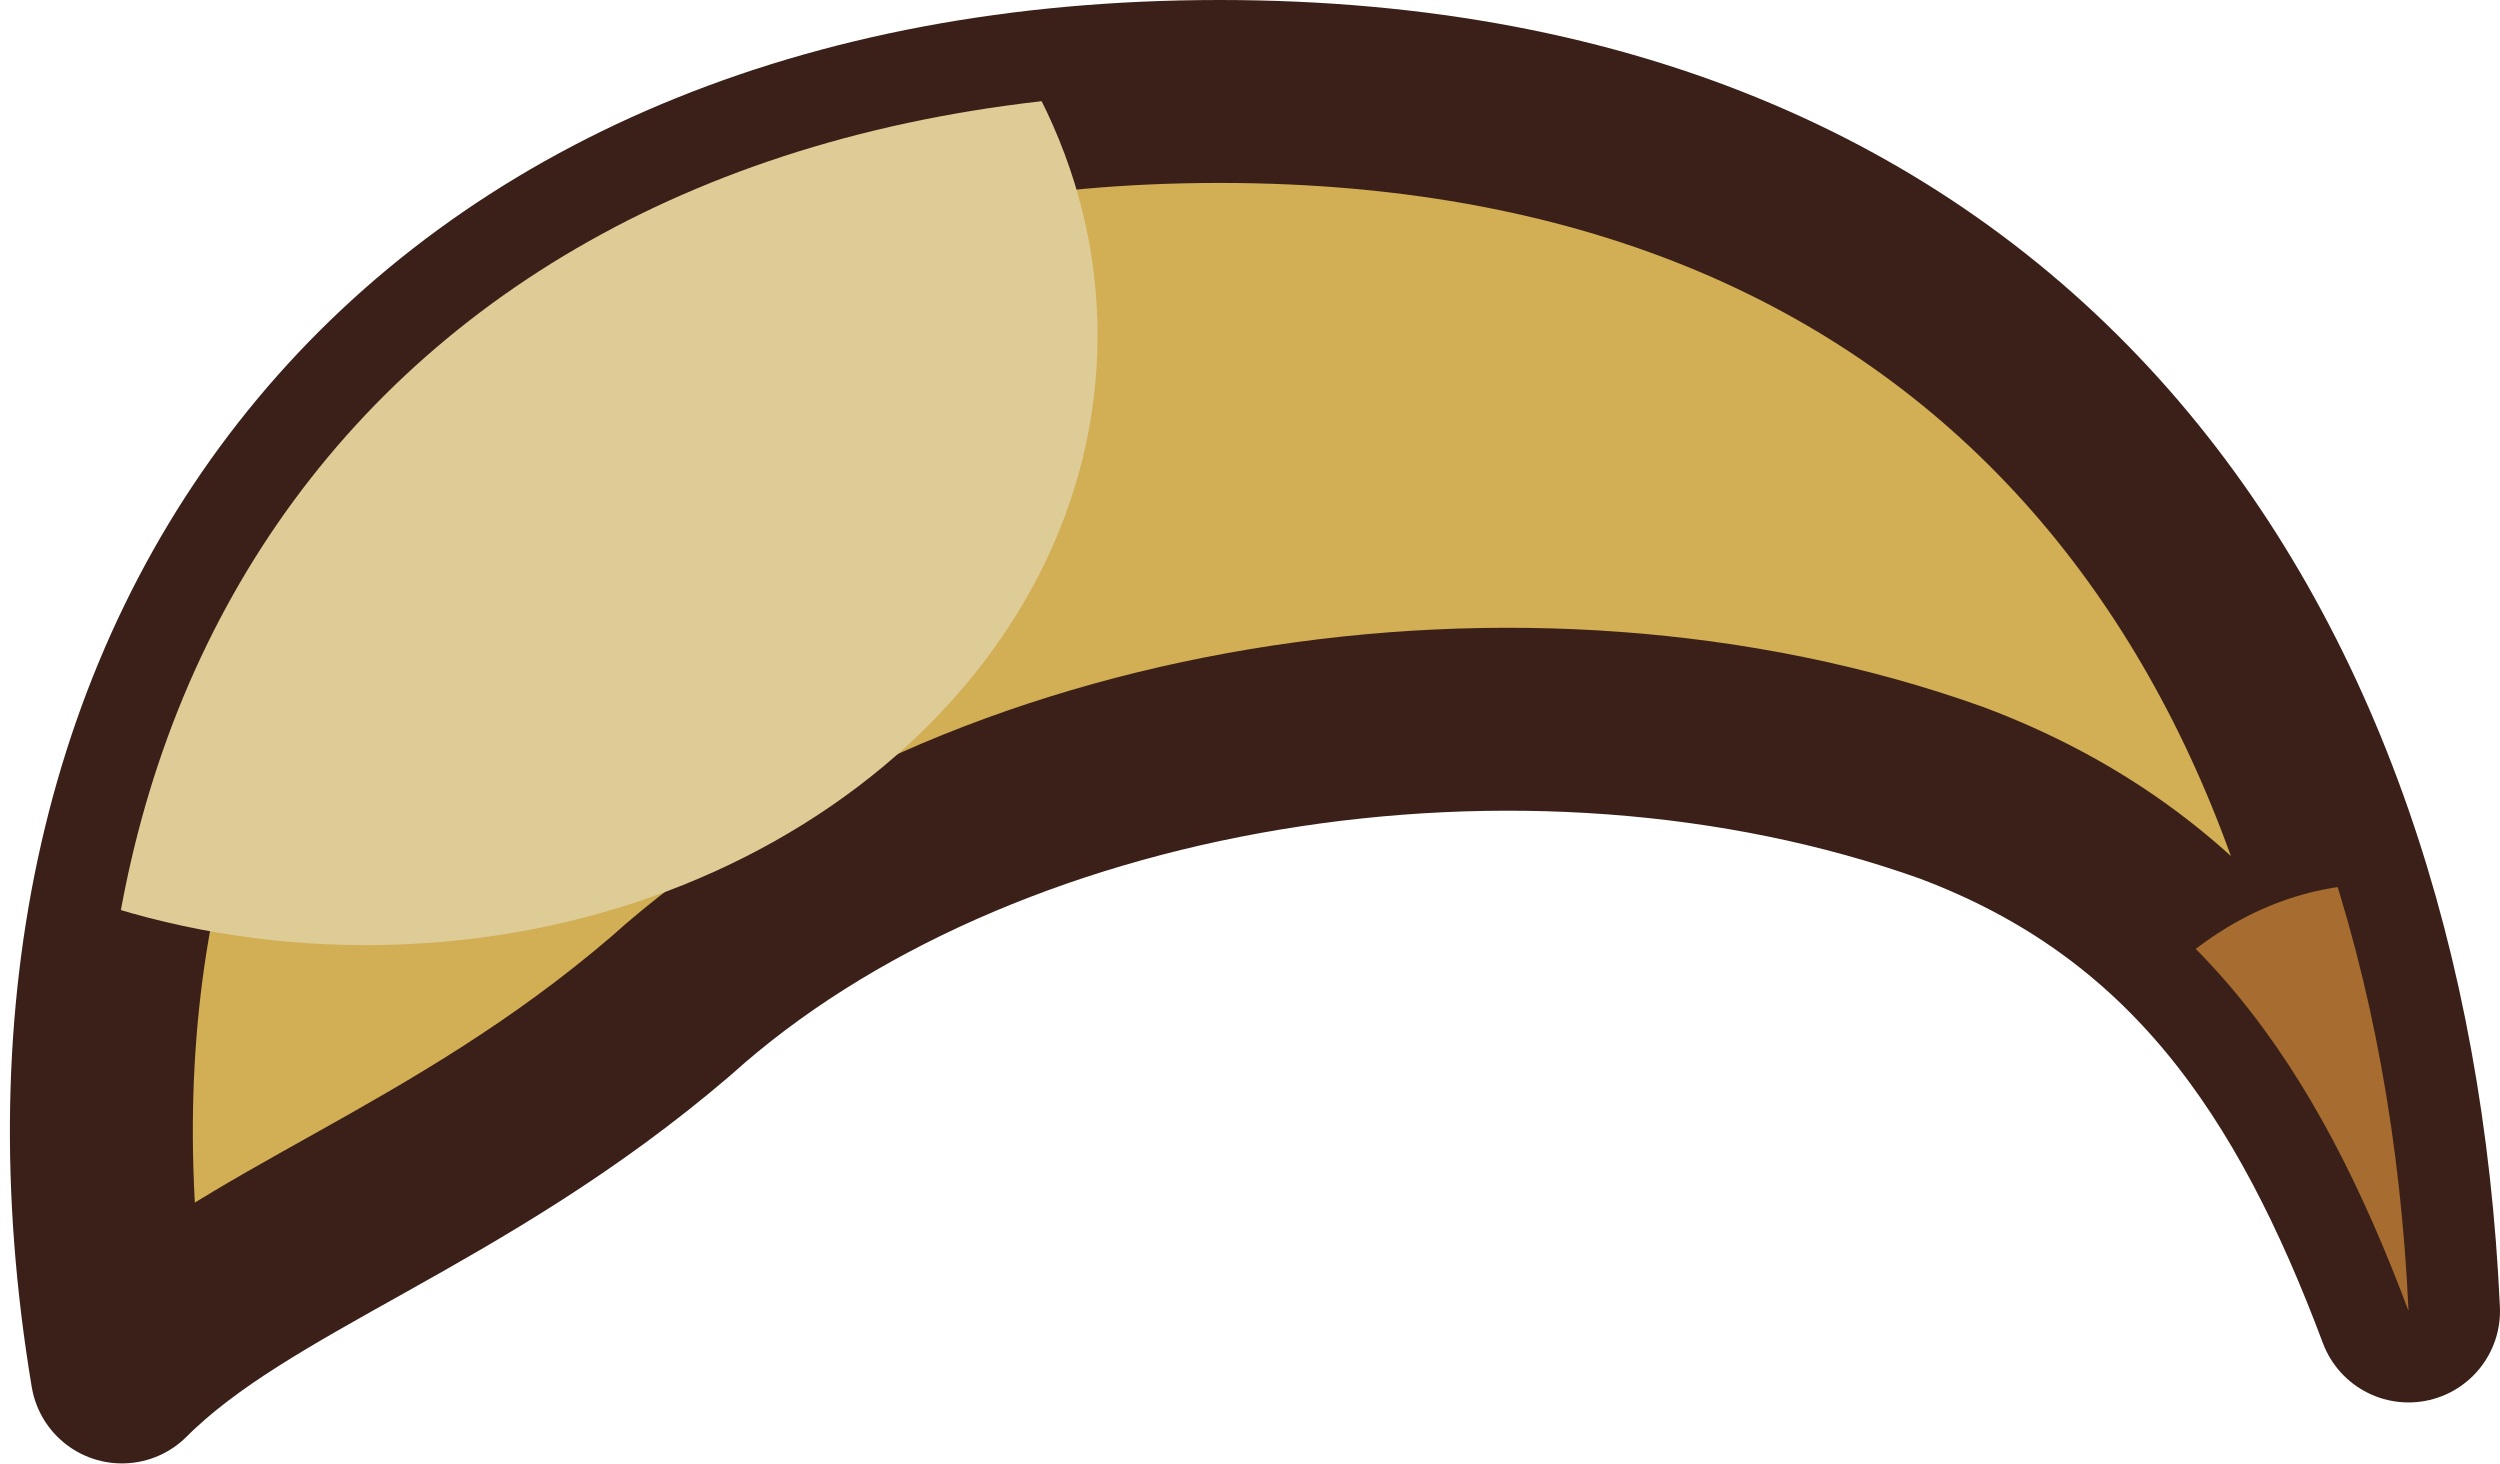
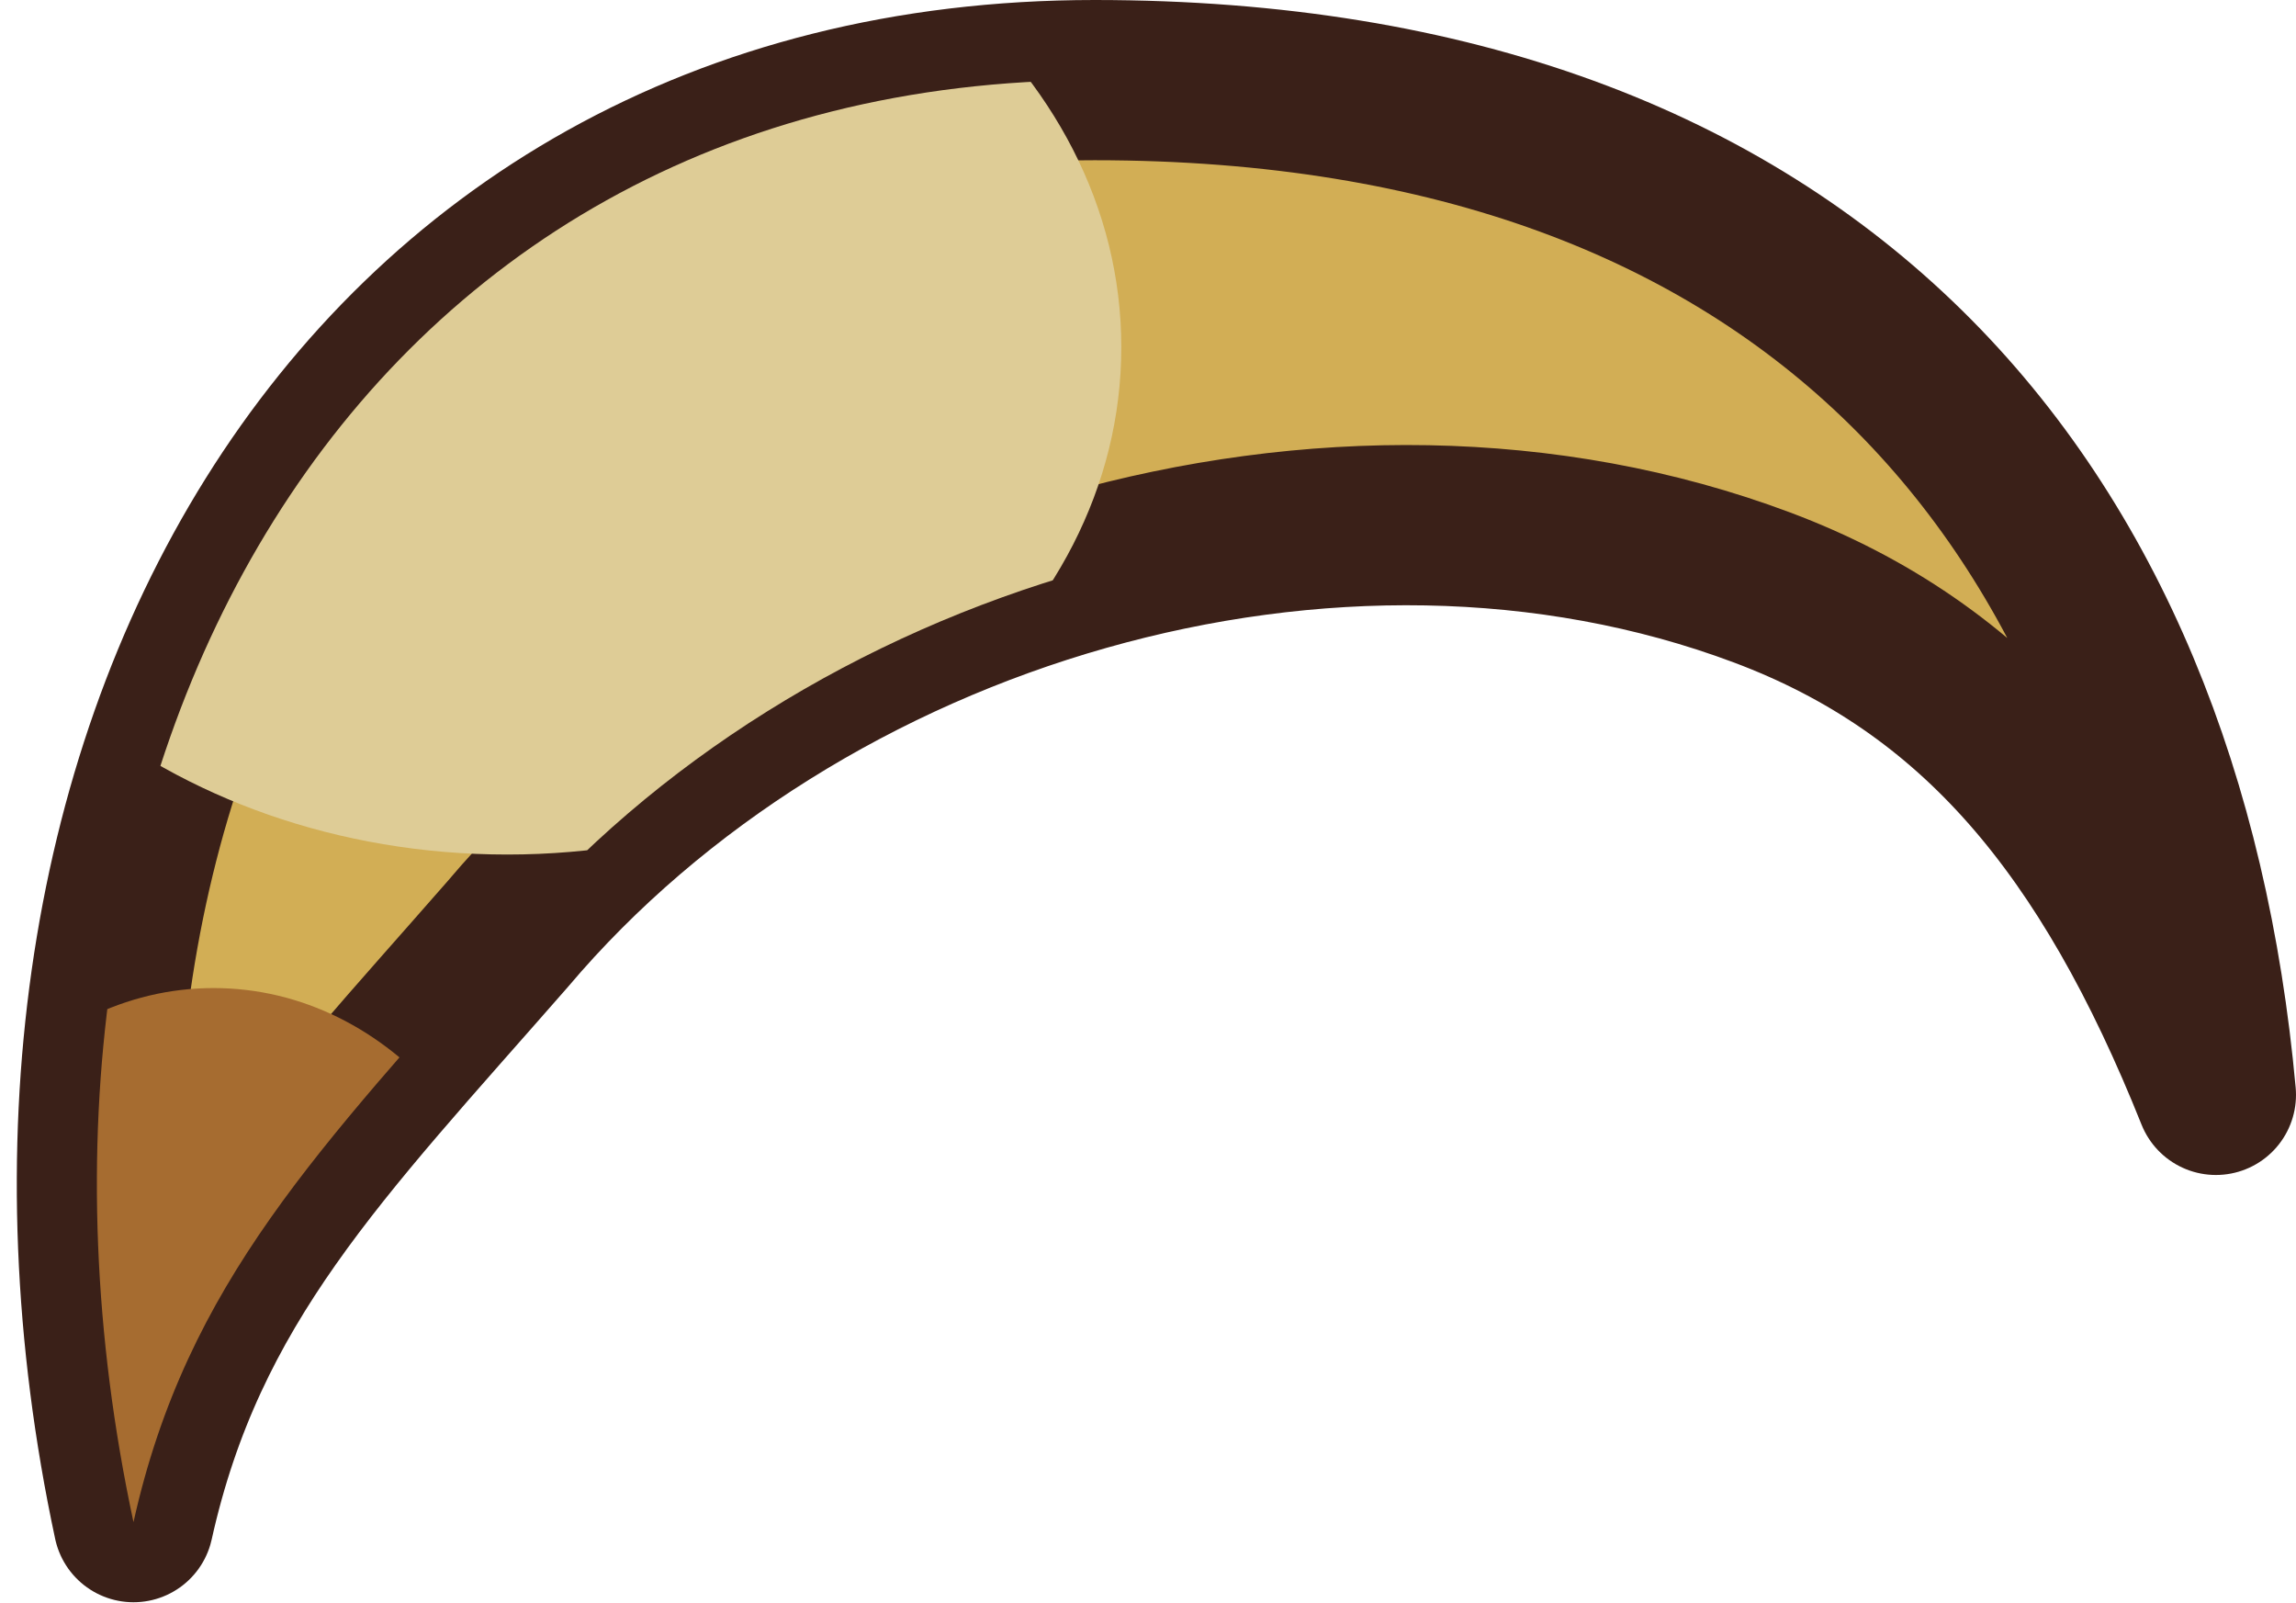
- <svg xmlns="http://www.w3.org/2000/svg" width="82" height="48" viewBox="80 29 82 48" shape-rendering="geometricPrecision">
-   <path d="M 84,74 C 80,50 94,32 120,32 C 146,32 158,50 159,72 C 156,64 152,58 144,55 C 130,50 112,53 102,62 C 95,68 88,70 84,74 Z" fill="#d2ae55" stroke="#3a2018" stroke-width="6" stroke-linecap="round" stroke-linejoin="round" />
+ <svg xmlns="http://www.w3.org/2000/svg" width="86" height="60" viewBox="75 27 86 60" shape-rendering="geometricPrecision">
+   <path d="M 80,84 C 74,56 88,30 116,30 C 143,30 156,46 158,68 C 154,58 149,52 141,49 C 125,43 105,49 94,62 C 87,70 82,75 80,84 Z" fill="#d2ae55" stroke="#3a2018" stroke-width="6" stroke-linecap="round" stroke-linejoin="round" />
  <defs>
    <clipPath id="hr-crop">
-       <path d="M 84,74 C 80,50 94,32 120,32 C 146,32 158,50 159,72 C 156,64 152,58 144,55 C 130,50 112,53 102,62 C 95,68 88,70 84,74 Z" />
+       <path d="M 80,84 C 74,56 88,30 116,30 C 143,30 156,46 158,68 C 154,58 149,52 141,49 C 125,43 105,49 94,62 C 87,70 82,75 80,84 Z" />
    </clipPath>
  </defs>
  <g clip-path="url(#hr-crop)">
-     <ellipse cx="92" cy="40" rx="24" ry="20" fill="#decc96" />
-     <ellipse cx="158" cy="74" rx="12" ry="16" fill="#a66c30" />
+     <ellipse cx="94" cy="40" rx="23" ry="19" fill="#decc96" />
+     <ellipse cx="83" cy="78" rx="12" ry="14" fill="#a66c30" />
  </g>
</svg>
